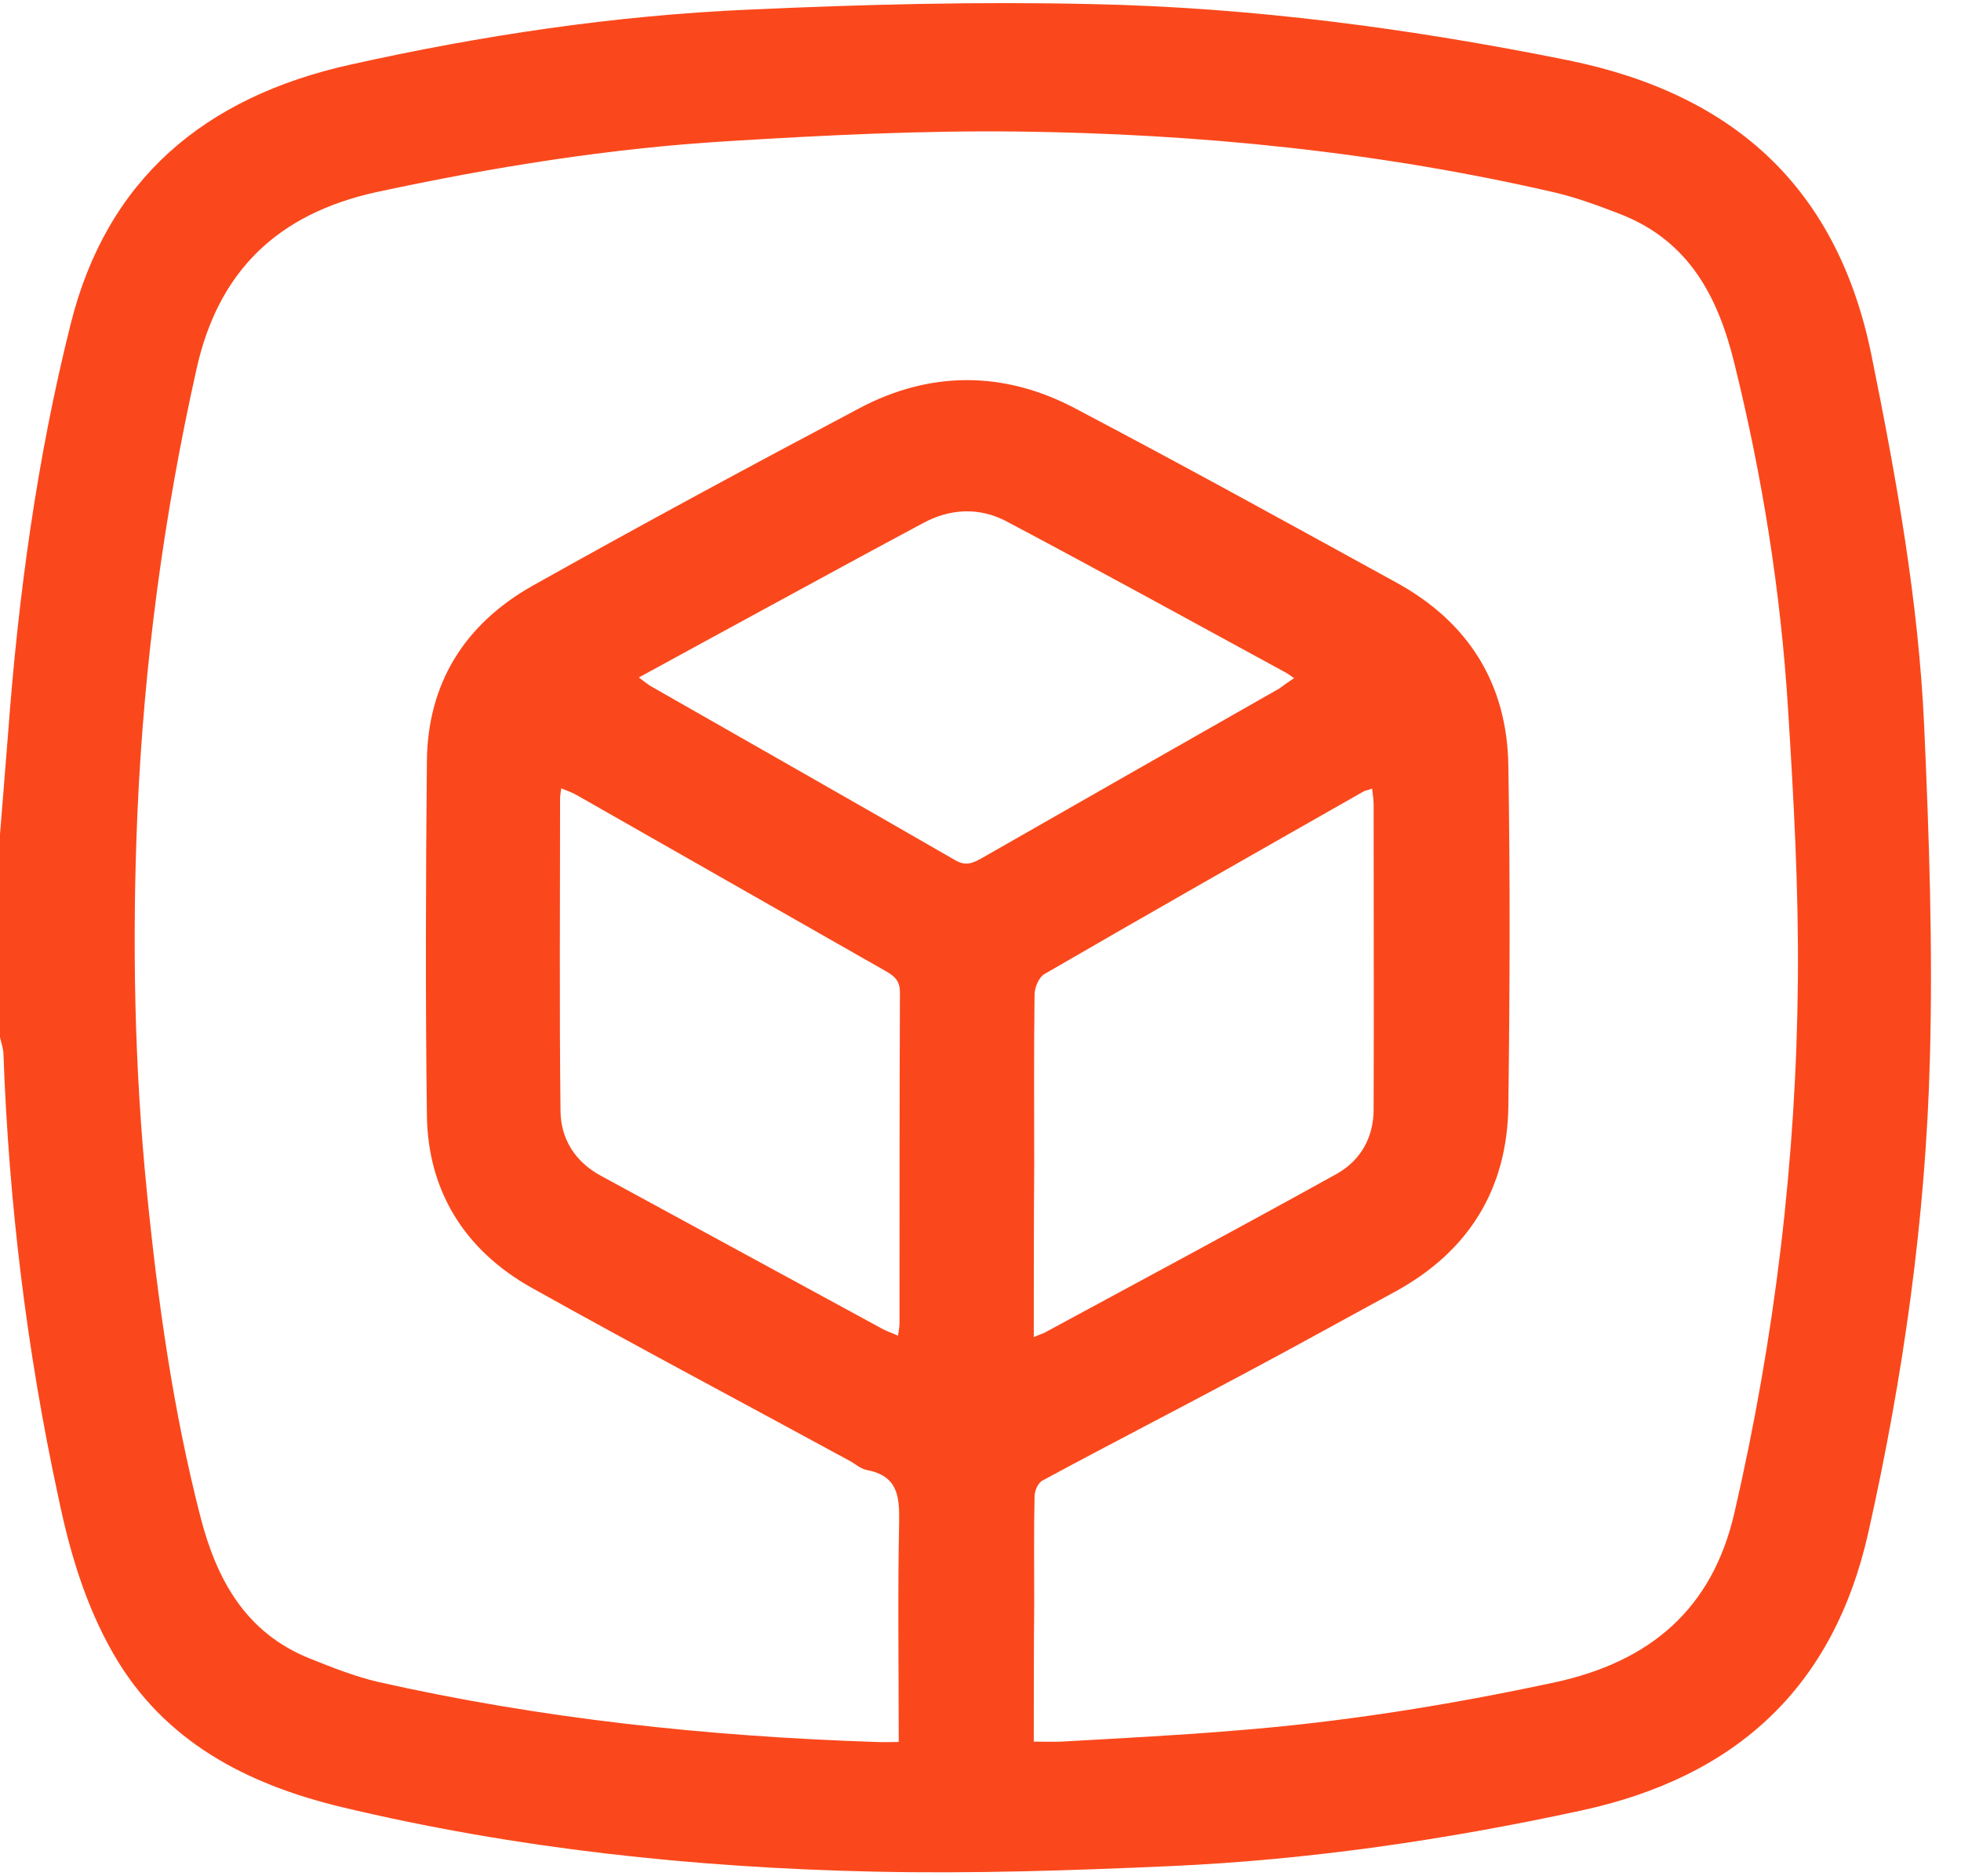
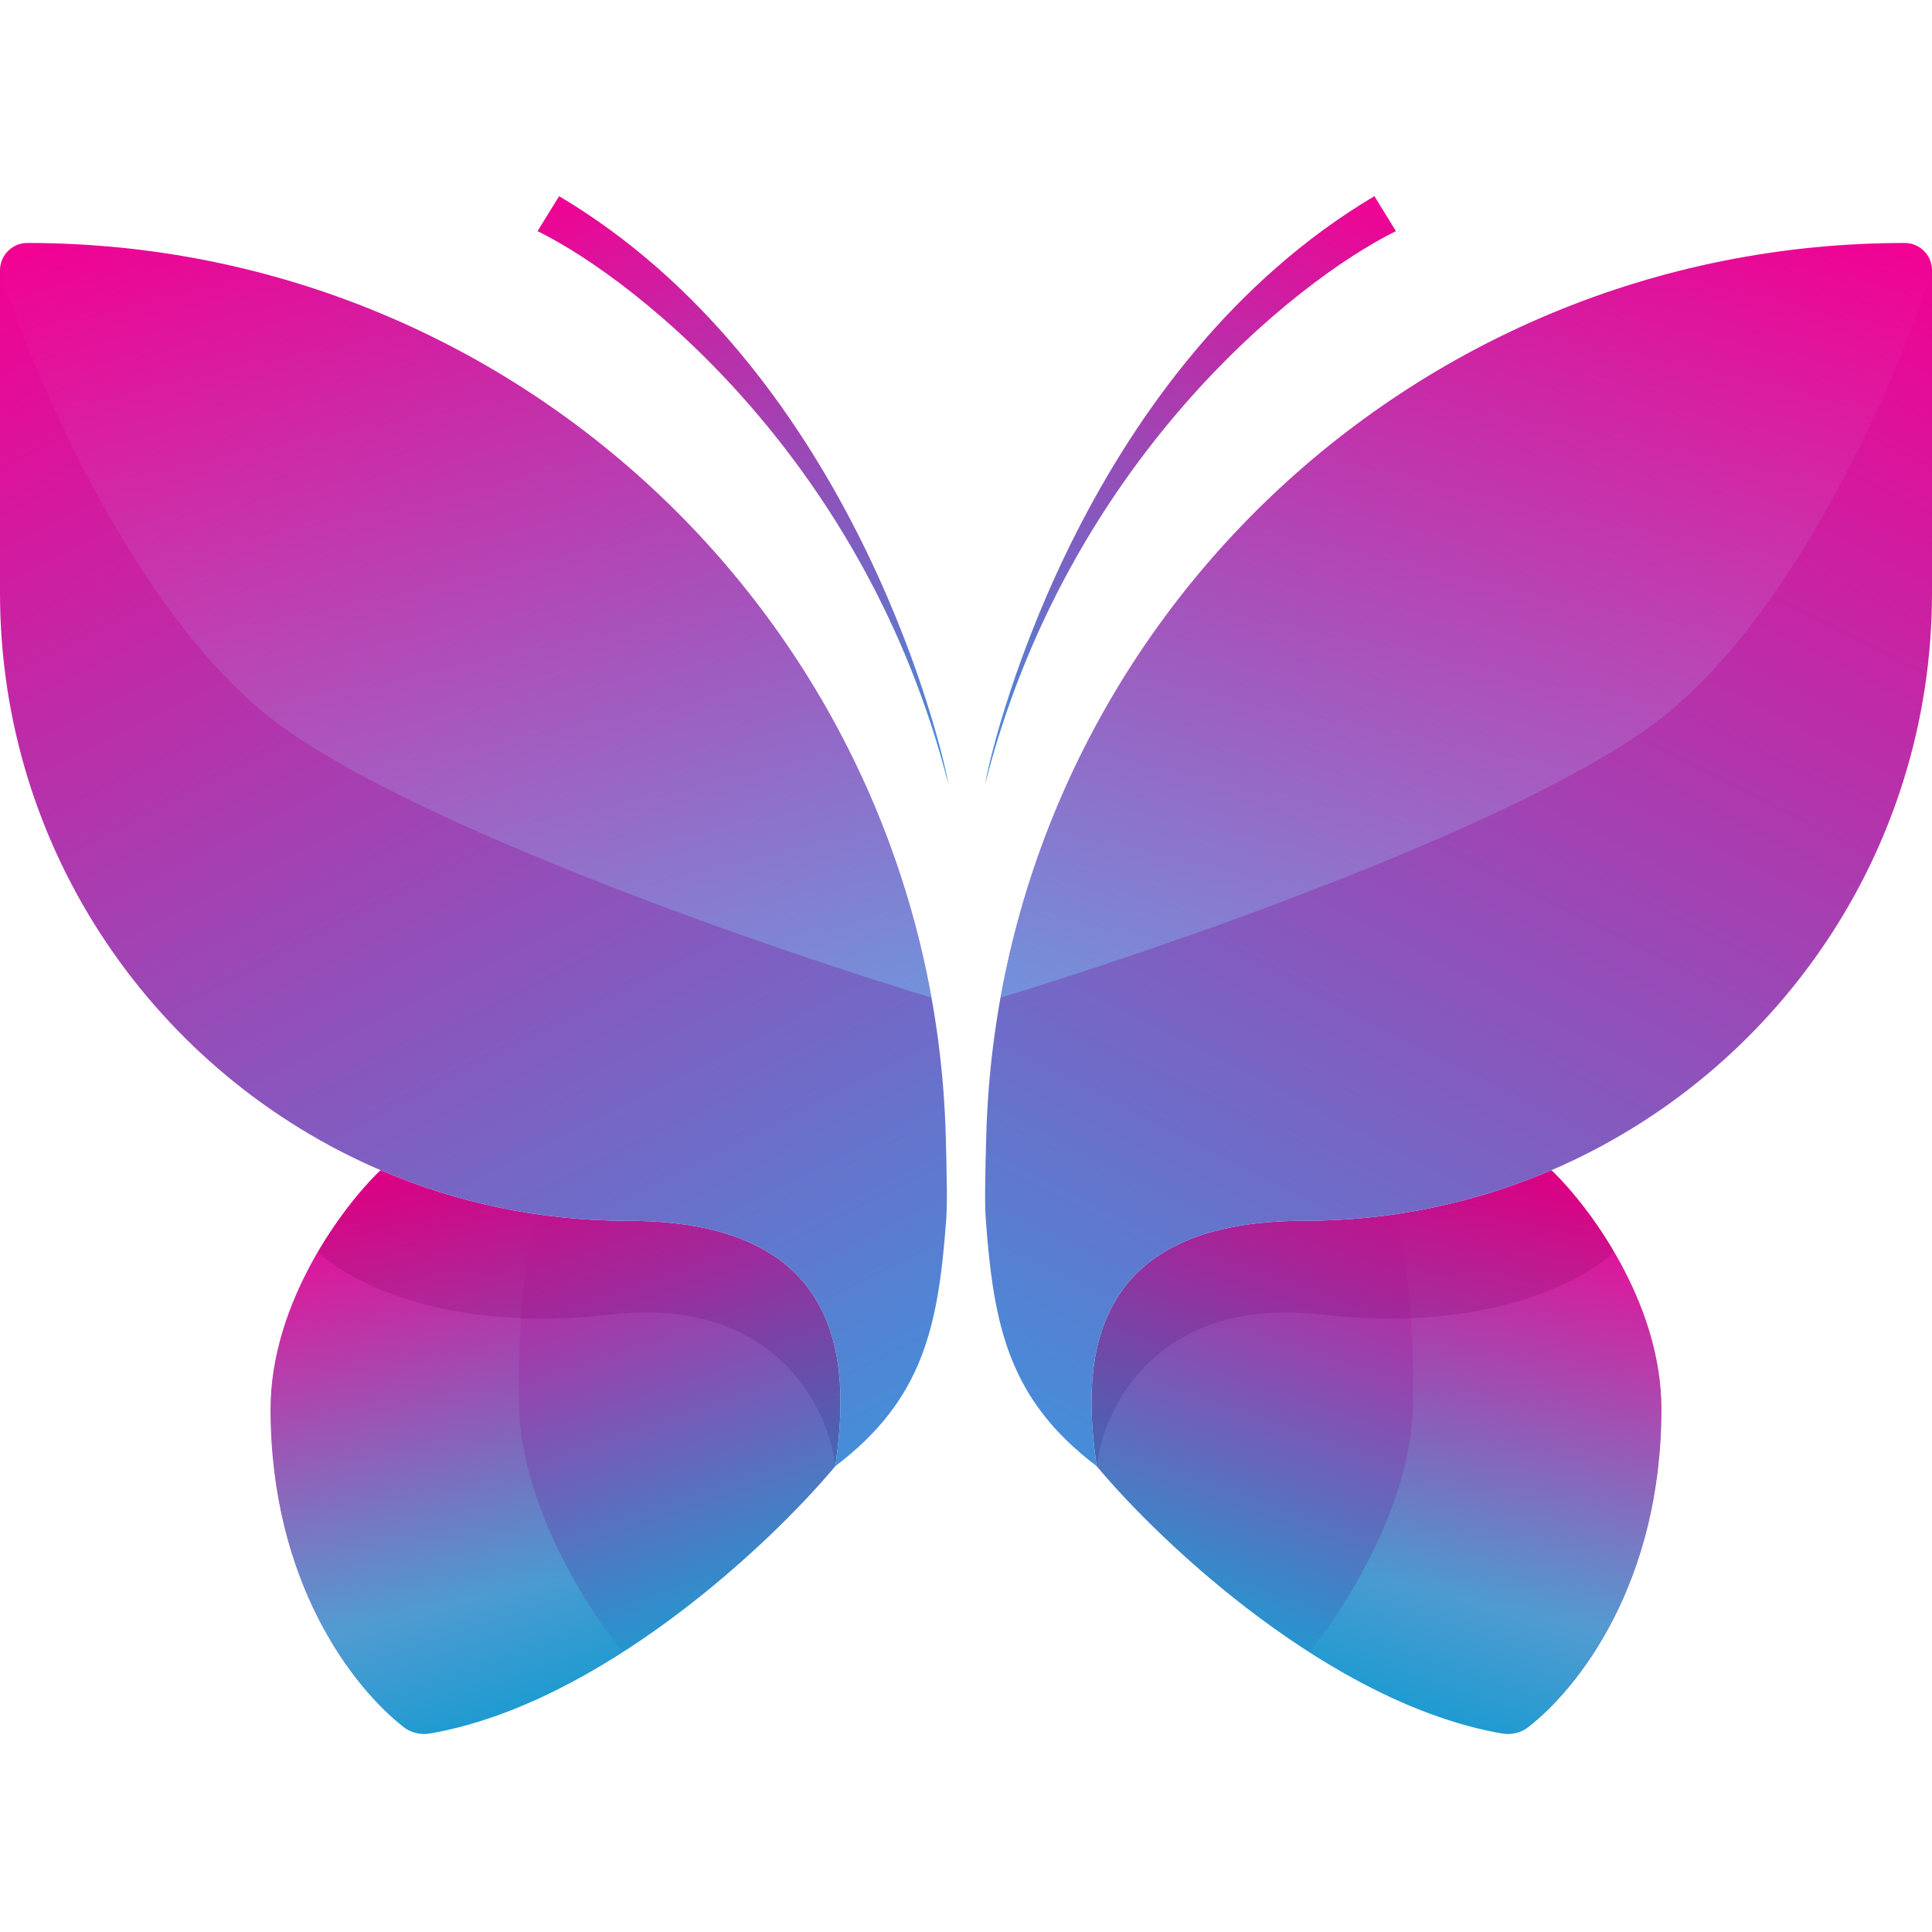
- <svg xmlns="http://www.w3.org/2000/svg" width="46" height="44" viewBox="0 0 23 22">
-   <path d="M0 9.788C0.031 9.398 0.062 9.004 0.094 8.614C0.214 6.989 0.433 5.377 0.83 3.796C1.254 2.106 2.392 1.14 4.11 0.758C5.645 0.416 7.203 0.182 8.778 0.113C10.122 0.052 11.465 0.017 12.808 0.048C14.683 0.087 16.544 0.334 18.387 0.706C20.373 1.109 21.56 2.236 21.952 4.177C22.242 5.611 22.501 7.05 22.568 8.514C22.626 9.814 22.671 11.119 22.635 12.423C22.586 14.295 22.323 16.149 21.912 17.982C21.506 19.785 20.373 20.846 18.538 21.24C16.954 21.583 15.356 21.817 13.736 21.89C12.572 21.942 11.407 21.981 10.242 21.955C8.14 21.908 6.052 21.687 4.003 21.197C2.887 20.928 1.923 20.426 1.334 19.407C1 18.827 0.817 18.203 0.683 17.557C0.312 15.837 0.103 14.104 0.04 12.354C0.036 12.293 0.013 12.228 0 12.167C0 11.374 0 10.581 0 9.788ZM12.125 20.43C12.255 20.43 12.348 20.434 12.447 20.43C13.13 20.391 13.812 20.357 14.491 20.3C15.749 20.201 16.994 20.001 18.226 19.737C19.36 19.494 20.082 18.87 20.341 17.752C20.819 15.685 21.069 13.593 21.087 11.482C21.096 10.425 21.038 9.368 20.971 8.311C20.886 6.946 20.672 5.594 20.341 4.259C20.154 3.497 19.819 2.83 19.007 2.513C18.762 2.418 18.507 2.323 18.253 2.262C16.178 1.781 14.067 1.569 11.938 1.543C10.809 1.53 9.68 1.586 8.555 1.655C7.158 1.738 5.784 1.959 4.418 2.253C3.249 2.509 2.562 3.185 2.307 4.32C1.919 6.049 1.687 7.795 1.611 9.559C1.549 11.036 1.575 12.509 1.723 13.983C1.852 15.274 2.031 16.556 2.356 17.813C2.544 18.528 2.878 19.152 3.633 19.455C3.892 19.559 4.155 19.663 4.427 19.728C6.351 20.162 8.301 20.369 10.273 20.434C10.358 20.439 10.443 20.434 10.541 20.434C10.541 19.55 10.528 18.697 10.546 17.848C10.55 17.549 10.528 17.315 10.171 17.245C10.099 17.232 10.041 17.18 9.974 17.141C8.725 16.461 7.466 15.794 6.226 15.101C5.445 14.659 5.016 13.965 5.007 13.077C4.989 11.695 4.994 10.308 5.007 8.926C5.016 8.016 5.449 7.319 6.252 6.868C7.52 6.157 8.796 5.468 10.081 4.788C10.907 4.35 11.768 4.35 12.598 4.784C13.866 5.451 15.115 6.14 16.369 6.829C17.235 7.301 17.677 8.033 17.691 8.982C17.713 10.317 17.708 11.647 17.691 12.982C17.677 13.939 17.235 14.676 16.361 15.153C15.771 15.473 15.187 15.798 14.593 16.114C13.808 16.535 13.014 16.942 12.228 17.367C12.175 17.393 12.134 17.488 12.134 17.553C12.125 17.969 12.13 18.389 12.13 18.805C12.125 19.338 12.125 19.871 12.125 20.43ZM12.125 15.685C12.192 15.655 12.228 15.646 12.259 15.629C13.402 15.01 14.544 14.399 15.678 13.77C15.963 13.61 16.111 13.337 16.111 13.012C16.115 11.825 16.111 10.633 16.111 9.446C16.111 9.385 16.102 9.325 16.093 9.251C16.044 9.268 16.012 9.273 15.99 9.286C14.741 9.996 13.491 10.707 12.25 11.426C12.183 11.465 12.134 11.586 12.134 11.669C12.125 12.341 12.13 13.008 12.13 13.679C12.125 14.334 12.125 14.988 12.125 15.685ZM10.532 15.668C10.541 15.607 10.55 15.569 10.55 15.525C10.55 14.23 10.55 12.934 10.555 11.639C10.555 11.504 10.488 11.448 10.389 11.392C9.18 10.703 7.971 10.014 6.761 9.325C6.708 9.294 6.65 9.277 6.583 9.247C6.574 9.307 6.569 9.338 6.569 9.364C6.569 10.586 6.56 11.812 6.574 13.034C6.578 13.359 6.743 13.627 7.047 13.792C8.145 14.39 9.247 14.988 10.345 15.586C10.398 15.616 10.456 15.633 10.532 15.668ZM15.178 7.955C15.129 7.921 15.093 7.895 15.057 7.877C13.977 7.288 12.897 6.695 11.809 6.118C11.492 5.949 11.148 5.962 10.827 6.136C10.22 6.461 9.622 6.786 9.019 7.115C8.515 7.388 8.011 7.665 7.493 7.947C7.551 7.99 7.591 8.025 7.636 8.051C8.827 8.731 10.019 9.407 11.206 10.092C11.326 10.161 11.407 10.126 11.509 10.07C12.674 9.403 13.839 8.74 15.004 8.077C15.057 8.038 15.111 7.999 15.178 7.955Z" fill="#FA481C" />
+ <svg xmlns="http://www.w3.org/2000/svg" width="128" height="128" viewBox="0 0 128 128" fill="none">
+   <path d="M35.62 15.311L37.043 13C55.896 24.201 62.121 48.027 62.832 51.938C57.425 30.744 42.438 18.69 35.62 15.311Z" fill="#C4C4C4" />
+   <path d="M35.62 15.311L37.043 13C55.896 24.201 62.121 48.027 62.832 51.938C57.425 30.744 42.438 18.69 35.62 15.311Z" fill="url(#paint0_linear_3018_20712)" />
+   <path d="M92.479 15.311L91.056 13C72.203 24.201 65.978 48.027 65.266 51.938C70.673 30.744 85.661 18.69 92.479 15.311Z" fill="#C4C4C4" />
+   <path d="M92.479 15.311L91.056 13C72.203 24.201 65.978 48.027 65.266 51.938C70.673 30.744 85.661 18.69 92.479 15.311Z" fill="url(#paint1_linear_3018_20712)" />
+   <path d="M41.605 80.882C56.775 80.882 56.155 91.368 55.343 97.135C51.028 102.314 39.777 112.888 28.497 114.847C27.884 114.954 27.253 114.819 26.761 114.437C23.399 111.83 17.926 104.827 17.926 93.351C17.926 86.252 22.784 79.845 25.213 77.529C30.243 79.687 35.785 80.882 41.605 80.882Z" fill="url(#paint2_linear_3018_20712)" />
+   <g style="mix-blend-mode:lighten">
+     <path style="mix-blend-mode:lighten" d="M17.926 93.351C17.926 86.252 22.784 79.845 25.213 77.529C28.454 78.919 31.906 79.909 35.509 80.438C35.067 82.037 34.226 86.858 34.403 93.351C34.58 99.843 39.049 106.796 41.262 109.462C37.283 112.012 32.893 114.084 28.497 114.847C27.884 114.954 27.253 114.819 26.761 114.437C23.399 111.83 17.926 104.827 17.926 93.351Z" fill="url(#paint3_linear_3018_20712)" />
+   </g>
+   <g style="mix-blend-mode:luminosity">
+     <g style="mix-blend-mode:luminosity">
+       <path d="M41.605 80.882C56.775 80.882 56.155 91.368 55.343 97.135C54.901 93.262 51.297 85.833 40.416 87.096C29.535 88.359 22.983 84.841 21.068 82.924C22.494 80.49 24.106 78.584 25.213 77.529C30.243 79.687 35.785 80.882 41.605 80.882Z" fill="#313131" fill-opacity="0.2" />
+     </g>
+   </g>
+   <path d="M62.683 80.882C62.731 80.245 62.739 79.457 62.732 78.755C62.719 77.564 62.691 76.368 62.657 75.177C61.709 42.388 34.831 16.097 1.811 16.097C0.811 16.097 0 16.909 0 17.909V39.277C0 56.434 10.386 71.166 25.213 77.528C30.243 79.687 35.785 80.882 41.605 80.882C56.775 80.882 56.155 91.368 55.343 97.135C61.193 92.708 62.16 87.827 62.683 80.882Z" fill="url(#paint4_linear_3018_20712)" />
+   <g style="mix-blend-mode:lighten">
+     <path style="mix-blend-mode:lighten" d="M0.032 17.567C0.192 16.73 0.928 16.097 1.811 16.097C31.718 16.097 56.587 37.665 61.714 66.094C51.312 62.956 28.147 54.974 18.703 48.157C9.395 41.438 2.501 25.618 0.103 18.229C0.032 18.013 -0.011 17.791 0.032 17.567Z" fill="url(#paint5_linear_3018_20712)" />
+   </g>
+   <path d="M86.395 80.882C71.225 80.882 71.844 91.368 72.657 97.135C76.972 102.314 88.223 112.888 99.503 114.847C100.116 114.954 100.747 114.819 101.239 114.437C104.601 111.83 110.074 104.827 110.074 93.351C110.074 86.252 105.216 79.845 102.787 77.529C97.757 79.687 92.216 80.882 86.395 80.882Z" fill="url(#paint6_linear_3018_20712)" />
+   <g style="mix-blend-mode:lighten">
+     <path style="mix-blend-mode:lighten" d="M110.074 93.351C110.074 86.252 105.216 79.845 102.787 77.529C99.546 78.919 96.093 79.909 92.491 80.438C92.933 82.037 93.774 86.858 93.597 93.351C93.42 99.843 88.951 106.796 86.739 109.462C90.716 112.012 95.107 114.084 99.503 114.847C100.116 114.954 100.747 114.819 101.239 114.437C104.601 111.83 110.074 104.827 110.074 93.351Z" fill="url(#paint7_linear_3018_20712)" />
+   </g>
+   <g style="mix-blend-mode:luminosity">
+     <g style="mix-blend-mode:luminosity">
+       <path d="M86.395 80.882C71.226 80.882 71.845 91.368 72.658 97.135C73.1 93.262 76.703 85.833 87.585 87.096C98.465 88.359 105.017 84.841 106.933 82.924C105.506 80.49 103.894 78.584 102.787 77.529C97.757 79.687 92.216 80.882 86.395 80.882Z" fill="#313131" fill-opacity="0.2" />
+     </g>
+   </g>
+   <path d="M65.317 80.882C65.269 80.245 65.261 79.457 65.268 78.755C65.28 77.564 65.309 76.368 65.343 75.177C66.291 42.388 93.169 16.097 126.189 16.097C127.189 16.097 128 16.909 128 17.909V39.277C128 56.434 117.615 71.166 102.787 77.528C97.757 79.687 92.216 80.882 86.395 80.882C71.226 80.882 71.845 91.368 72.657 97.135C66.807 92.708 65.84 87.827 65.317 80.882Z" fill="url(#paint8_linear_3018_20712)" />
+   <g style="mix-blend-mode:lighten">
+     <path style="mix-blend-mode:lighten" d="M127.968 17.567C127.808 16.73 127.072 16.097 126.188 16.097C96.282 16.097 71.412 37.665 66.285 66.094C76.688 62.956 99.853 54.974 109.297 48.157C118.605 41.438 125.499 25.618 127.897 18.229C127.967 18.013 128.011 17.791 127.968 17.567Z" fill="url(#paint9_linear_3018_20712)" />
+   </g>
+   <defs>
+     <linearGradient id="paint0_linear_3018_20712" x1="35.62" y1="13" x2="62.871" y2="61.342" gradientUnits="userSpaceOnUse">
+       <stop stop-color="#F30092" />
+       <stop offset="1" stop-color="#20ACE8" />
+     </linearGradient>
+     <linearGradient id="paint1_linear_3018_20712" x1="92.479" y1="13" x2="65.228" y2="61.343" gradientUnits="userSpaceOnUse">
+       <stop stop-color="#F30092" />
+       <stop offset="1" stop-color="#20ACE8" />
+     </linearGradient>
+     <linearGradient id="paint2_linear_3018_20712" x1="25.032" y1="78.024" x2="36.731" y2="112.432" gradientUnits="userSpaceOnUse">
+       <stop stop-color="#F30092" />
+       <stop offset="1" stop-color="#1E9BD1" />
+     </linearGradient>
+     <linearGradient id="paint3_linear_3018_20712" x1="25.032" y1="78.024" x2="31.32" y2="105.926" gradientUnits="userSpaceOnUse">
+       <stop stop-color="#F30092" />
+       <stop offset="1" stop-color="#1E9BD1" />
+     </linearGradient>
+     <linearGradient id="paint4_linear_3018_20712" x1="0" y1="16.097" x2="53.615" y2="121.369" gradientUnits="userSpaceOnUse">
+       <stop stop-color="#F30092" />
+       <stop offset="1" stop-color="#20ACE8" />
+     </linearGradient>
+     <linearGradient id="paint5_linear_3018_20712" x1="-4.77896e-05" y1="16.097" x2="23.692" y2="90.332" gradientUnits="userSpaceOnUse">
+       <stop stop-color="#F30092" />
+       <stop offset="1" stop-color="#20ACE8" />
+     </linearGradient>
+     <linearGradient id="paint6_linear_3018_20712" x1="102.968" y1="78.024" x2="91.269" y2="112.432" gradientUnits="userSpaceOnUse">
+       <stop stop-color="#F30092" />
+       <stop offset="1" stop-color="#1E9BD1" />
+     </linearGradient>
+     <linearGradient id="paint7_linear_3018_20712" x1="102.968" y1="78.024" x2="96.68" y2="105.926" gradientUnits="userSpaceOnUse">
+       <stop stop-color="#F30092" />
+       <stop offset="1" stop-color="#1E9BD1" />
+     </linearGradient>
+     <linearGradient id="paint8_linear_3018_20712" x1="128" y1="16.097" x2="74.385" y2="121.369" gradientUnits="userSpaceOnUse">
+       <stop stop-color="#F30092" />
+       <stop offset="1" stop-color="#20ACE8" />
+     </linearGradient>
+     <linearGradient id="paint9_linear_3018_20712" x1="128" y1="16.097" x2="104.308" y2="90.332" gradientUnits="userSpaceOnUse">
+       <stop stop-color="#F30092" />
+       <stop offset="1" stop-color="#20ACE8" />
+     </linearGradient>
+   </defs>
</svg>
